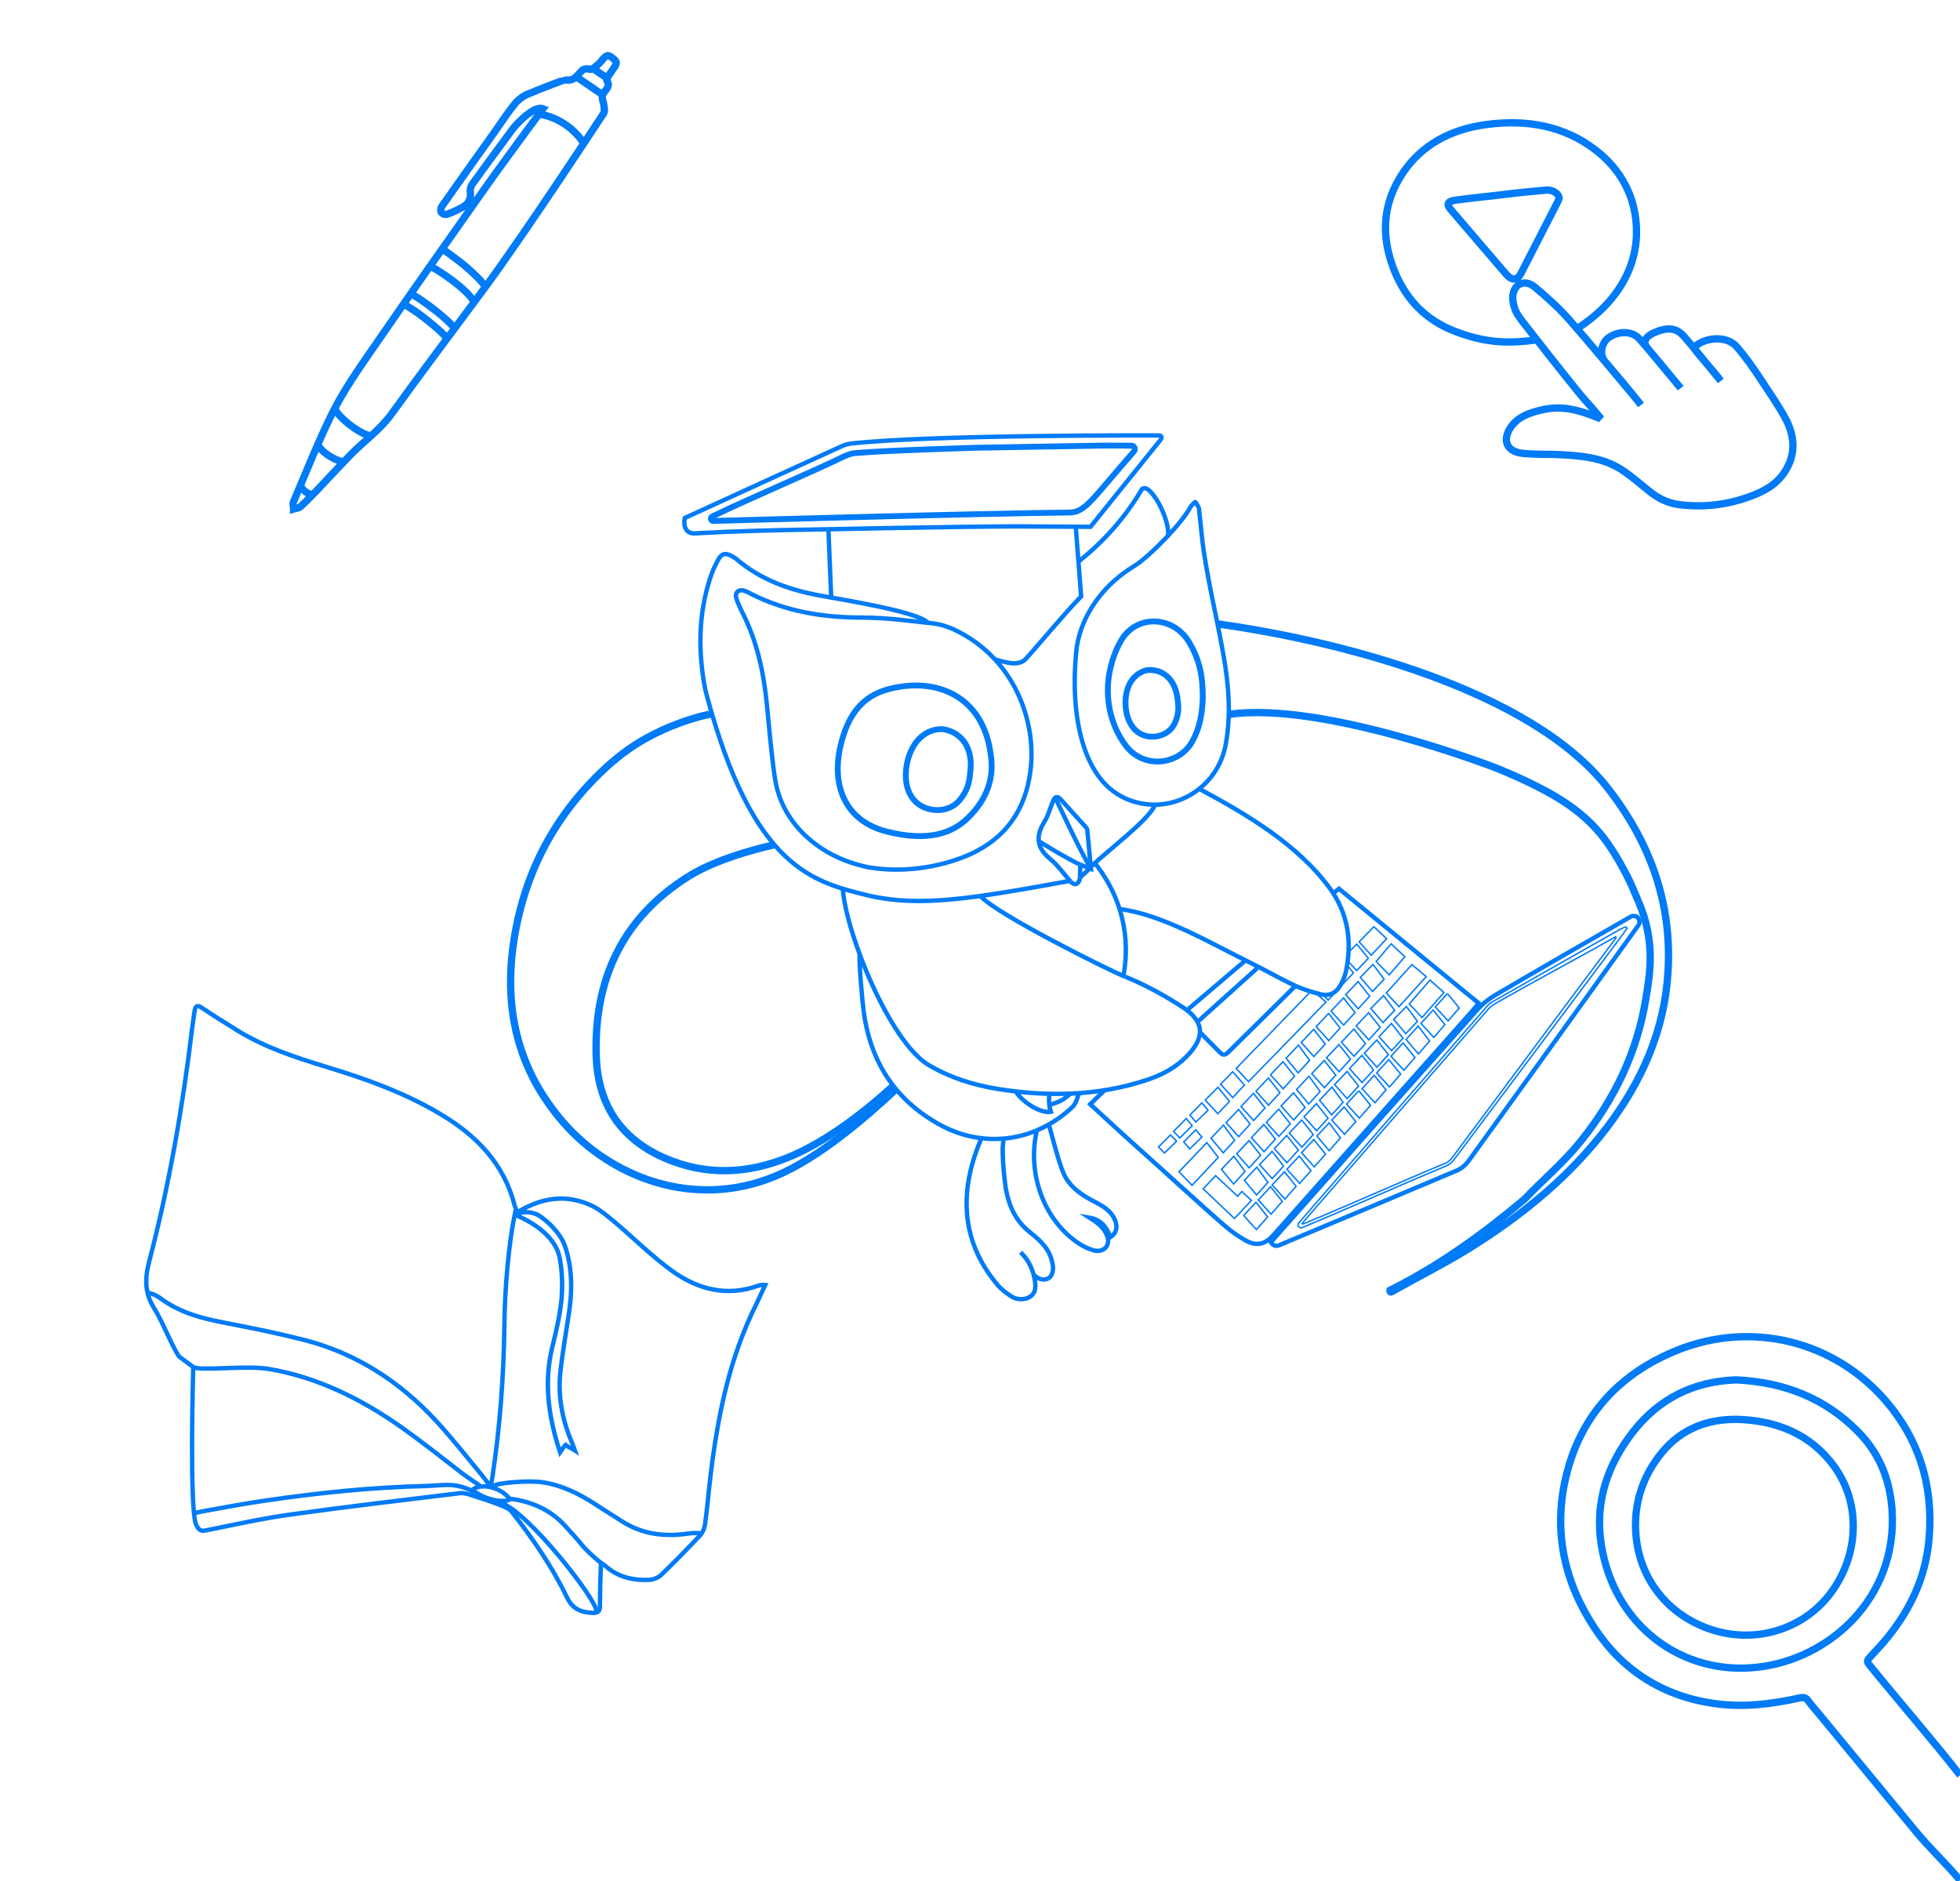
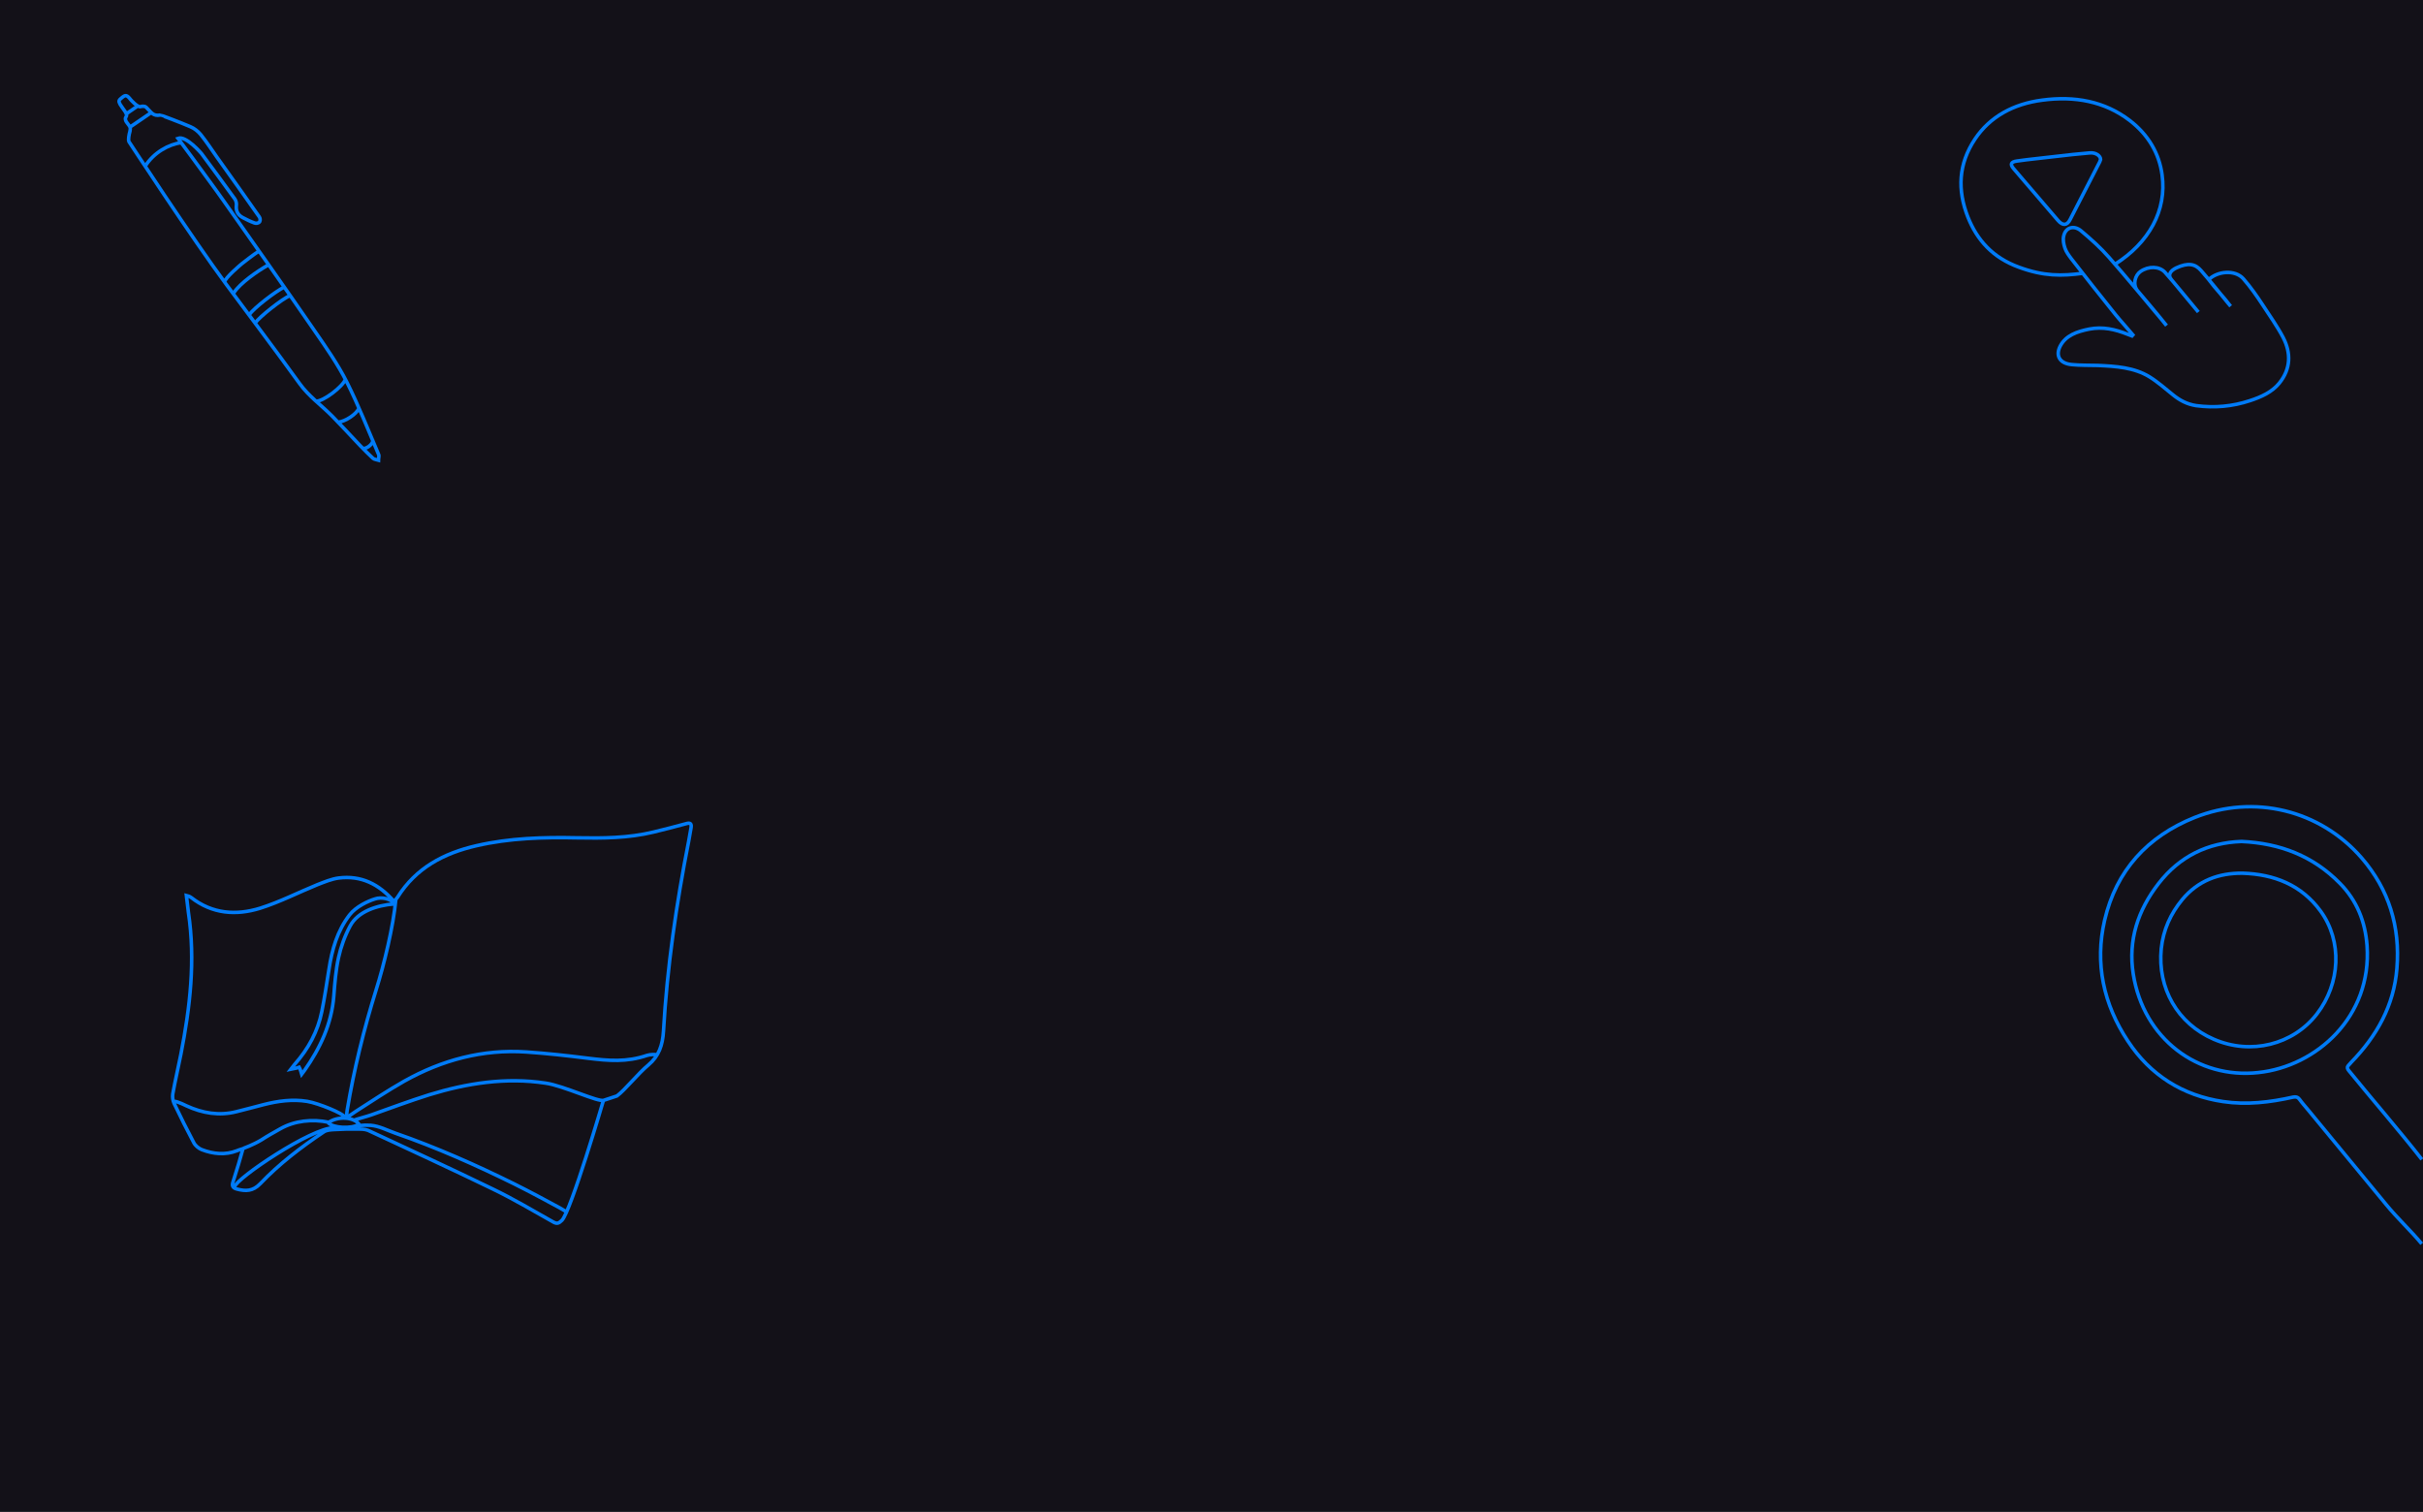
- <svg xmlns="http://www.w3.org/2000/svg" version="1.1" id="Layer_1" x="0px" y="0px" viewBox="0 0 1341 1286.3" style="enable-background:new 0 0 1341 1286.3;" xml:space="preserve">
+ <svg xmlns="http://www.w3.org/2000/svg" version="1.1" x="0px" y="0px" viewBox="0 0 2061.5 1286.3" style="enable-background:new 0 0 2061.5 1286.3;" xml:space="preserve">
  <style type="text/css">
- 	.st0{fill:none;stroke:#007BF7;stroke-width:3;stroke-miterlimit:10;}
- 	.st1{fill:none;stroke:#007BF7;stroke-width:5;stroke-miterlimit:10;}
- 	.st2{fill:none;stroke:#007BF7;stroke-width:4;stroke-miterlimit:10;}
- 	.st3{fill:none;stroke:#007BF7;stroke-miterlimit:10;}
- 	.st4{fill:none;stroke:#007BF7;stroke-width:5;}
+ 	.st0{fill:#131118;}
+ 	.st1{fill:none;stroke:#007BF7;stroke-width:3;stroke-miterlimit:10;}
+ 	.st2{fill:none;stroke:#007BF7;stroke-width:3;}
</style>
-   <g>
+   <g id="Layer_2">
+     <rect class="st0" width="2061.5" height="1286.3" />
+   </g>
+   <g id="Layer_1">
    <g>
-       <path class="st0" d="M737.8,384.3c7.3-5.8,15.8-13.4,24.3-23.1c8.2-9.4,14.4-18.4,19-26.3c0.6-1,2.5-1.1,3.4-0.6    c7.1,3.9,16.1,24.1,14.6,32.2 M776.9,302.7 M765.2,300.3 M732.5,603.1c-4.9-5.5-8.8-11.2-13.8-15.3c-9.3-7.5-10.4-15.6-4.2-25.5    c2.7-4.4,4-9.5,6-14.3c1.3-3.4,3.1-3.5,5.4-0.9c5.4,6.1,11,12,16.4,18.1c0.6,0.8,1.4,1.6,1.6,2.5c0.8,8.2,1.7,18.2,2.5,26.7    l-7.3-2.9c-0.1,2.8-0.1,5.2-0.2,8.8 M779.8,786.4c15.4,13.6,43.3,39.4,58.8,52.7c4,3.4,8.4,6.5,13.1,9.2    c7.6,4.5,13.7,3.3,19.5-3.3c45.5-51.2,90.9-102.4,136.3-153.6c1.3-1.5,2.5-3,4.2-5.1c-33.1-27-62.9-51.6-95.6-78.3l-4.1,3.2     M755.8,745.8l-9.9,9.6c0,0,25,23.1,33.9,31 M576.6,608c2.3,31,32.4,105.3,59.1,120.8c14.5,8.5,30.4,13.5,47.1,16.2    c34.1,5.4,68,4.9,101.3-6c10.4-3.4,20-8.3,27.8-16.3c12.7-12.9,12.4-23.8-2.8-33.7c-12.4-8-25.5-15.3-39.2-20.8 M766,621.9    c29.1,3.5,63.3,23.9,89.8,36.9c10,4.9,19.7,10.6,29.8,15.3c5.7,2.7,11.8,4.5,17.9,6.1c5.8,1.5,10.6-0.8,13.5-6    c1.7-3,3.2-6.3,3.9-9.7c4.2-20.4,1.5-39.4-10.9-56.6c-21.9-30.1-57.3-51-89.4-68.2 M775.9,387.3c-25.3,15.4-37.8,38.8-39.6,58.9    c-3.2,33.6,1.5,60.6,11,78c5.7,10.4,13.6,18.5,24.8,22.9c28.9,11.4,61.1-7,66.6-38.2c3.6-20.2,2-40-1.5-60    c-4.1-23.6-9.9-47.3-13.5-71c-1.5-9.9-2.2-20-3.4-30c-0.1-0.5-0.2-1-0.5-1.4l-1.7-2.8c-0.2-0.3-0.5-0.3-0.7-0.1l-2.4,2.5    c-0.3,0.3-0.5,0.6-0.6,0.9C808.6,358.1,785.9,381.3,775.9,387.3 M588.1,652.7c-0.4,8.1,2.1,32.8,2.1,32.8    c3.2,36.3,19.2,64.8,51.3,83.1c30.9,17.7,66.9,12.9,92.7-11.7c2.9-3.7,2.8-6.6,4.2-9 M869.5,849.9c2.9,4,5.5,2,8,1    c39.8-16.7,79.6-33.3,119.2-50.1c3-1.3,6-3.7,8-6.5c38.9-53.8,77.7-107.6,116.4-161.5c0.6-0.9,0.8-2.1,0.4-3.1l-0.5-1.3    c-0.3-0.7-0.9-1.3-1.6-1.5c-0.2,0-0.3-0.1-0.5-0.1c-1.2-0.3-2.5-0.2-3.5,0.5c-30.9,17.7-61.8,35.5-92.6,53.6    c-4.4,2.6-8.5,5.9-11.8,9.6c-45.7,51.2-91.2,102.5-136.7,153.9C872.8,846.1,871.2,847.9,869.5,849.9z M707.2,871.9    c3.3,3.9,8.1,4.2,10.6,2.3c2-1.5,2.7-4.6,2.7-6.8c-0.3-4.4-1.9-9.2-4.3-12.8c-3.1-4.6-7.5-8.5-11.9-11.9    c-9.7-7.8-14.1-18-16.2-29.9c0,0-3.6-25.1-1.3-33.9 M671.5,778.6c-13.9,32.3-16.4,67.8,10.9,100.3c2.7,3.3,6.4,5.9,9.9,8.2    c3.7,2.3,8.9,2.2,12.3,0.1c4-2.5,4.1-6.6,3.5-10.7c-0.9-6.5-3.6-13.8-9.8-19.8 M732.1,602.6c-69.3,12.7-102.5,17.8-137,10.3     M745.7,594.1c-1.3,1.3-6.8,6.2-6.8,6.2 M740.5,600.7 M790.2,550.6c-3.9,10.2-31.8,30.7-43.7,42.3 M670.8,613    c11.4,12.6,86.7,50.2,99,55.2 M812.1,691.1l40.1-34.1 M709.5,773.1c-6.9,28.5,4,61.2,28.5,77.5c3,2,6.4,3.6,9.9,4.7    c7,2.1,12.3-3.2,9.5-10c-1.5-3.8-4-6.7-8.1-9.7l-4-2.6c7.8,1.3,11.6,6.2,14.5,13.3c4.6-2.9,4.8-7.7,2.9-12    c-2.6-5.9-7.8-9-13.1-11.8c-9.1-4.6-17.7-10.2-21.9-19.7c-3.5-8.1-7.7-25-10.1-33.6 M861.1,661.5l-41.9,37.7 M821.3,706.5    c0,0,11.9,12,13.3,13.4c2,2.2,3.8,2,5.8-0.1l45.4-44.8 M710.4,575.3l12.6,7.6c4.7,2.6,11.3,6.6,16.1,8.6 M694.9,746.6    c4.6,7.4,17,15.3,24.1,14c-0.9-2.7-1.7-6.1-1-12.4" />
-       <path class="st0" d="M335.6,1016.5c0.7-2.4,1.1-4.7,1.3-6c5.2-34.7,7.8-69.5,8.2-104.5c0.2-22.8,2.8-56.4,7.9-78.9 M329.1,1017    c-1.2-1.1-10-6.8-12.8-9c-13.9-10.8-27.2-21.3-41.5-31.5c-27.6-19.4-57.5-34.4-91.1-40c-15.2-2.6-47.9,1.7-51.6-1.4l-9.5-7    c-4.7-6.5-11.2-23.7-17.3-33.4c-6.2-9.9-6.3-19.9-3.3-31.4c13.8-52.6,23-106.2,29.5-160.1c0.5-3.8,1.1-7.6,1.6-11.4    c0.5-3.9,2-4.4,5.2-2.2c7.9,5.3,16,10.3,24,15.3c18.8,11.6,39.5,18.4,60.4,24.8c27.5,8.3,54.4,17.9,79.2,32.8    c24.5,14.7,43.1,33.9,50.3,62.5c0.4,1.4,1.1,2.7,1.8,4.3c16.8-10.2,33.6-12.6,51-4.4c5.6,2.7,10.5,7,15.3,10.9    c13.5,11.4,26,24,40.3,34.2c17.4,12.3,37.1,17.2,58.4,9.5c1.8-0.6,3.3-0.5,4.5-0.4c-2.3,4.9-4.1,9.1-6.1,13.2    c-18.4,36.8-26.3,76.4-31.2,116.7c-1.4,11.4-2.3,22.9-3.9,34.3c-0.4,2.6-1.7,5.4-3.5,7.3c-8.6,9.1-17.3,18-26.3,26.7    c-2,2-5.5,3.4-8.3,3.5c-10.4,0.5-20.4-1.6-28.7-8.4c0,0-2.1-1.9-4.3-3.3c-0.2,5.4-0.4,9.8-0.5,14.2c-0.1,5.1-0.2,10.3-0.2,15.5    c0,3.4-1.5,4.8-5,4.6c-7.7-0.4-13.5-2.3-17.5-10.4c-10.1-21.1-23.4-40.3-37.8-58.7c-1.8-2.3-5.2-3.6-8.1-4.7    c-5.9-2.3-11.8-4.3-17.9-6.2c-3.1-1-6.4-2.2-9.5-1.9c-38.8,4.7-77.7,9.3-116.5,14.7c-19.3,2.7-38.4,7-57.4,10.8    c-3.7,0.7-4.8-0.5-6.5-3.7c-4.9-9.5-2.1-107.9-2.1-107.9 M335.5,1016.8c0,0-4.1-5.5-6-7.8c-10.1-12.3-20.1-24.9-30.9-36.7    c-25.1-27.2-55.1-46.7-91.2-55.8c-17-4.3-34.1-7.8-51.3-11.1c-17.6-3.4-32.7-6.9-47.3-17.9c-2.3-1.6-6.4-3.2-7.8-3 M479,1049    c-2.8-0.8-10.9,0.5-10.9,0.5c-14.9,1.8-29.2-0.4-42-8.4c-6.8-4.2-13.4-8.6-20.2-12.9c-10.6-6.7-21.6-12.1-34.3-14.1    c-10.5-1.6-32.4,0.5-33.9,2.5 M324.9,1020.9c0,0-4-2.5-10.9-4.2c-7.3-1.7-14.6-0.3-22.1-0.1c-36.9,0.8-73.4,4.6-109.8,9.9    c-14.4,2.1-28.6,4.7-42.8,7.3l-6.6,1.4 M393.3,992.2L393.3,992.2l-1.8-4.9c-6.9-15.9-10-32.5-8-49.7c1.4-12,3.4-24.1,5.3-36.1    c2.7-16.6,3.3-33.1-2.4-49.4c-3.1-8.6-11.5-16.3-16.3-19.6c-4.4-3.5-13.1-4.6-16.9-1.1c13.9,5.9,27.3,15.8,29.8,29.5    c1.7,9.3,2,19.3,1.1,28.7c-1.1,10.8-3.7,21.6-6.3,32.3c-5.6,23.2-2.7,45.7,4.2,67.9c0.2,0.7,1.2,3.7,1.2,3.7s2.6-4,3.8-5    C389,990.1,392.1,991.4,393.3,992.2z M410.8,1068.9c0,0-6.8-5.3-12.1-11.3c-5-6.2-7.1-8.2-12.5-14.2    c-9.5-10.5-23.2-16.5-37.5-18.1 M407.9,1102.1c1.1-6.8-46.8-68.3-65-73.8 M323.4,1019c5.5,5.9,20.2,9.8,25.6,6.8    C343.2,1017.8,329.9,1014.2,323.4,1019z" />
-       <path class="st1" d="M371.5,74.4c-6.9-2.6-20,12.9-20,12.9c-9.5,12.8-19,25.7-28.4,38.7c-1,1.4-1.6,3.8-1.3,5.5    c0.5,4.9-1.4,8.1-5.4,10.3c-3.2,1.7-6.6,3.4-10,4.6c-1.4,0.5-3.5,0.4-4.5-1.2c-0.6-1.1-0.4-2.9,0.4-4c11.9-17,24-34,36.1-50.9    c4.5-6.4,8.8-13,13.7-19.1c2.3-2.8,5.5-5.3,8.8-6.7c8.1-3.5,25.3-10,25.6-9.9c6.4,1.1,7.5-2.3,12.1-6.7c1.4-1.3,4.3-0.7,4.7-0.5    c2.6,0.8,8.4-5.9,8.4-5.9c3.2-4.1,4.4-4.3,7.5-1.7c2.6,2.1,3.1,2.8,1.5,5.7c-1.3,2.1-2.9,4.1-4.3,6.2c-0.7,1-1.5,3.2-1.1,3.7    c2.8,3.9-1.6,6.3-3,9.4c-0.8,1.6,0.6,5.8,0.6,5.8s1.1,4.8,0.3,6.6c0,0-53.8,82.3-83,121.7c-20.7,28-41.7,55.7-62.1,84    c-7.8,10.9-18.6,18.5-27.8,27.8c-8,8.2-15.8,16.6-23.7,25c-3.6,3.7-7.2,7.4-11,10.9c-1.1,1-3.1,1.1-4.7,1.6c0-1.6-0.8-3.6-0.1-4.9    c8.8-20.6,17-41.6,27.1-61.7c7.6-15,17.4-29.1,27.1-43.1c25.6-37.2,51.6-74,77.7-111c8.9-12.7,18.2-25,27.3-37.6L371.5,74.4z     M411.8,64.5l-17.1-11.7 M368.7,78.1c10.6,1.3,23.4,8.4,30.6,19.9 M324,205.9c-5.2-8.3-20.8-19-29.1-23.6 M281,200.9    c7.8,3.9,25.7,17.7,30,23.7 M229,279.3c2,6.2,19,19.1,25,18.7 M235.2,315.9c-6.1-0.6-15.7-6.8-17.8-12.1 M205.8,331.1    c-1,3,6.4,8.8,8.8,6.6 M303.2,170.9c1.8,0.6,14.1,10.3,14.1,10.3s14.6,12.2,14.3,15.2 M276.1,208.2c6.5,2.5,26.2,18.2,29.7,23.3" />
-       <path class="st0" d="M594,593.3c27.9,4.8,54.4-1.9,70-9c24.4-11.2,37.6-30.4,41-56.8c4.4-33.5-10.7-77-51.8-96.6l-0.1-0.1    c-3-1.3-9.1-3.7-13.9-4.2c-16.4-1.8-32.8-4.1-49.2-4.1c-26.8,0-52.4-4.1-76.5-16.4c0,0-3.2-1.8-4.8-2.1c-3.3-0.9-5.8,1.4-5.1,4.5    c0.8,3.7,4.4,10.7,4.4,10.7c10.1,19.8,14.5,41,16.7,62.9c1.6,16.5,3,33.1,5.4,49.7c2.2,15.3,9.1,28.4,20.3,39.3    C562.9,583,577.5,589.8,594,593.3L594,593.3z" />
-       <path class="st0" d="M595.1,612.9c-37.2-9.4-80.1-16.6-112.5-140.8l0,0c-5-25.8-4.9-51.3,3.2-76.4c1.4-4.4,3.3-8.7,5.6-12.8    c2.5-4.5,5.1-4.8,9.6-2.3c0.9,0.5,1.7,1.1,2.5,1.6c15.6,13.4,33.8,20.4,53.4,24.4l0.3,0.1c10.7,2.3,70.5,11.1,77.9,19.5" />
-       <path class="st1" d="M471.3,599.4c-45.2,28.3-64.8,70.1-63.4,122.4c0.9,33,16.1,57.1,47,70.5c28.1,12.1,56.1,10.9,84.1-0.4    c25.5-10.3,52-30.6,72.2-49.1" />
-       <path class="st1" d="M613.1,745.1c-22.8,21.3-53.9,47.7-83,59.7c-55.2,22.7-111.8,0.8-144.6-36.8c-34.3-39.5-42.2-85.2-32-135.2    c9.2-44.8,31.4-82,65.9-112" />
-       <path class="st0" d="M1062.5,805.8" />
-       <path class="st0" d="M1080.9,784.7" />
-       <path class="st1" d="M1121,616.7c-2.5-5.7-4.7-11.4-7.5-16.9c-17.6-34.2-32.9-50.9-88.8-74c0,0-119-46.4-183.7-37.1" />
-       <path class="st0" d="M794.1,300.8l-48,59.6l0,0l-50.7-0.3l0,0c-40.8,0.1-134.9,2.1-134.9,2.1l0,0c-28.4,0.4-57.1,1.1-85.6,2.7    c-5.2,0.1-7.7-4.5-6.3-10.6l0.7-0.3c35.4-16.2,70.9-32.5,106.3-48.6c1.9-0.9,4.1-1.6,6.1-1.9c55.7-6.3,211.4-5.6,211.4-5.6l0,0    C795.1,297.9,794.9,299.7,794.1,300.8" />
-       <path class="st0" d="M568.7,408.9l-1.9-46.8" />
-       <path class="st1" d="M832.9,426.8c82.7,11.5,214,44.6,267,112.2c28.9,37,44.3,78.7,41.3,126.2c-2.4,40-18,74.8-41.8,106.2    c-25.5,33.5-57.5,59.6-92.9,81.8c-16.2,10.2-37.5,21-54.2,30.4l-0.7,0.3c-0.6-0.1-0.7-0.7-0.6-1.2l3.1-1.6    c31.5-15.9,61.9-37.9,88.9-60.7l0,0c12.9-13.5,26.7-25,38.3-39.4c23.2-28.7,38.9-61.2,44.8-98c2.5-15.4,7-38.3-5.1-66.3" />
-       <path class="st2" d="M756.4,304.8l-88,1.5c0,0-64.7,1.9-83.7,3.7c-2.4,0.3-4.7,1.1-6.9,2.1c-25.5,12.3-65.1,28.9-90.6,41.3l0,0    c-1.3,0.8-0.9,2.7,0.5,3v0c0,0,179-5.1,245-5.8c10.5-0.7,15.8-10.8,43.1-41.7c1.2-1.4,0.6-3.6-1.2-4L756.4,304.8" />
-       <path class="st2" d="M677.8,515.9c-5.1-39.1-36.3-53-69.3-44.6c-18.9,4.8-27.8,18.1-32.6,35.6c-8.2,29.9,2.2,54.6,30.5,61.9    c28.8,7.4,45.4,1,55.8-9.2C675.8,546.4,680.4,531.3,677.8,515.9z" />
-       <path class="st2" d="M822.9,478.3c-0.4,10.5-2.2,19.8-6.9,28.5c-8.9,16.6-33.2,19.7-45.6,3.5C759.5,496,756,477.5,759,460.6    c1.5-7.9,3.8-14.9,7.7-21.8c10.5-19,36.5-17.8,47.2,1.1C821.2,452.4,823.1,463.9,822.9,478.3z" />
-       <path class="st3" d="M1113.2,634.9c-1.1,1.6-2,3.2-3.2,4.7c-38.5,51.4-76.8,102.7-115.4,154c-1.3,1.6-3.1,3.1-4.9,3.9    c-32.3,13.5-66.7,29-99,42.4l0,0c-1.8,0.5-3.3-1.5-2.3-3l0.2-0.3c42.2-48.7,86.5-99.6,128.8-148.2c1-1.1,2.1-2.2,3.4-2.9    c29.3-16.6,58.5-33.3,87.8-49.8c1.2-0.7,2.5-1.2,3.8-1.6C1112.6,634.3,1113,634.5,1113.2,634.9z M892.4,837    c31.5-13,65.2-28.2,96.7-41.3c1.7-0.7,3.3-2.2,4.5-3.8c36.8-49.1,75.3-101.3,112.1-150.3l0,0c0.2-0.3-0.1-0.7-0.4-0.7l0,0    c-26.1,14.8-56.2,30.7-82.3,45.7c-1.7,0.9-3.3,2.2-4.7,3.7c-41.7,47.9-85.3,98-126.8,145.9c0,0-0.7,0.7-0.5,1.1    C891.3,837.5,892.4,837,892.4,837z" />
-       <path class="st3" d="M792.6,784.7l8.2-8.3l4.2,4.3l-8.3,8.1L792.6,784.7z" />
-       <path class="st2" d="M639.3,554.1c-14.1-1.4-20.8-13-19.4-27.3c1.4-14.7,10-28.3,25.1-28c13.8,2.2,21,13.9,18.8,29.8    c-0.5,5.8-1.5,12-7.3,18.9C651.9,552.9,645,554.7,639.3,554.1z" />
-       <path class="st2" d="M799.4,508.3" />
+       <g>
+         <path class="st1" d="M336.8,765c-2.1,23-10,55.7-16.9,77.5c-10.4,33.4-18.7,67.3-24.5,101.9c-0.2,1.3-0.5,3.6-0.6,6.1      M513.4,936.2c0,0-27.7,94.4-35.3,102c-2.6,2.5-4,3.3-7.3,1.5c-16.9-9.5-33.7-19.5-51.3-28c-35.2-17.1-70.8-33.5-106.3-50     c-2.9-1.2-6.4-1.1-9.6-1.1c-6.4-0.1-12.6,0-18.9,0.4c-3.1,0.2-6.7,0.3-9.2,2c-19.4,13-38,27.2-54.1,44.1     c-6.3,6.5-12.4,6.5-19.9,4.5c-3.4-0.9-4.4-2.7-3.3-5.9c1.6-4.9,3.1-9.9,4.6-14.8c1.3-4.2,2.4-8.5,3.9-13.7     c-2.5,0.7-5.1,1.8-5.1,1.8c-10,3.9-20.2,2.8-29.9-0.9c-2.6-1-5.5-3.4-6.8-5.9c-5.9-11.1-11.4-22.2-16.8-33.5     c-1.1-2.4-1.5-5.4-1.1-8c2-11.3,4.7-22.6,6.9-33.8c7.8-39.8,12.5-79.9,6.4-120.6c-0.6-4.5-1-9.1-1.7-14.4     c1.2,0.3,2.6,0.6,4.2,1.8c17.9,13.9,38.1,15.3,58.5,9c16.8-5.3,32.5-13.4,48.9-20.1c5.8-2.2,11.8-4.8,17.9-5.6     c19.1-2.4,34.3,5.1,47.1,19.9c1.2-1.3,2.2-2.3,3-3.5c15.7-25,39.3-37.5,67.2-43.9c28.2-6.5,56.7-7.3,85.5-6.7     c21.9,0.4,43.6,0.3,65.1-4.9c9.2-2.3,18.4-4.5,27.6-7.1c3.7-1.1,5-0.2,4.3,3.7c-0.7,3.8-1.3,7.6-2,11.3     c-10.5,53.3-18.3,107.1-21.4,161.4c-0.7,11.9-3.9,21.3-12.8,28.8c-8.8,7.3-20.3,21.7-26.8,26.4l-11.2,3.7     c-4.5,1.8-34.2-12.4-49.5-14.6c-33.7-5.1-66.8,0-99,9.9c-16.8,5.3-32.6,11.2-49.2,17.1c-3.3,1.2-13.5,3.9-15,4.6 M558.8,897.5     c-1.3-0.6-5.7-0.4-8.3,0.4c-17.3,5.9-32.7,4.6-50.5,2.4c-17.4-2.2-34.7-4.1-52.2-5.3c-37.1-2.5-71.7,6.8-104,24.9     c-13.9,7.9-27.3,16.8-40.7,25.4c-2.5,1.6-8.1,5.6-8.1,5.6 M292.8,949.9c-0.8-2.4-21-11.1-31.5-12.9c-12.7-2-24.8-0.3-37,2.8     c-7.8,2-15.4,4.1-23.2,6c-14.6,3.7-28.9,1.3-42.5-5c0,0-7.3-3.7-10.2-3.8 M482,1031l-5.8-3.4c-12.7-6.9-25.4-13.7-38.4-20.2     c-33-16.3-66.5-31.2-101.4-43.3c-7.1-2.5-13.6-6.1-21-6.7c-7.1-0.5-11.7,0.6-11.7,0.6 M254.6,908c0.8,1.3,2.1,5.9,2.1,5.9     s1.9-2.5,2.3-3.1c13.4-19,23.1-39.5,25-63.3c0.8-11,1.7-22.1,4-32.7c2-9.2,5.4-18.6,9.9-27c6.6-12.3,22.4-17.5,37.5-18.8     c-2.5-4.5-11.1-6.1-16.4-4.2c-5.6,1.7-16,6.4-21.6,13.6c-10.5,13.7-15,29.6-17.5,46.2c-1.9,12-3.7,24.1-6.1,36     c-3.4,17-11.5,31.8-23,44.8l-3.2,4.1l0,0C248.9,909.2,252.2,908.9,254.6,908z M279.7,954.8c-14.1-2.9-29-1.4-41.3,5.6     c-7,4-9.6,5.3-16.3,9.6c-6.9,4.1-15,7-15,7 M284.3,959.5c-19-0.4-83.6,43.3-84.6,50.1 M279.2,955.2c4.2,4.5,19.4,5.4,26.4,1.4     C301,950.1,287.2,949.4,279.2,955.2z" />
+         <path class="st1" d="M162.9,133.2c9.1,12.6,18.4,24.9,27.3,37.6c26.1,37,52.1,73.8,77.7,111c9.7,14,19.5,28.1,27.1,43.1     c10.1,20.1,18.3,41.1,27.1,61.7c0.7,1.3-0.1,3.3-0.1,4.9c-1.6-0.5-3.6-0.6-4.7-1.6c-3.8-3.5-7.4-7.2-11-10.9     c-7.9-8.4-15.7-16.8-23.7-25c-9.2-9.3-20-16.9-27.8-27.8c-20.4-28.3-41.4-56-62.1-84c-29.2-39.4-83-121.7-83-121.7     c-0.8-1.8,0.3-6.6,0.3-6.6s1.4-4.2,0.6-5.8c-1.4-3.1-5.8-5.5-3-9.4c0.4-0.5-0.4-2.7-1.1-3.7c-1.4-2.1-3-4.1-4.3-6.2     c-1.6-2.9-1.1-3.6,1.5-5.7c3.1-2.6,4.3-2.4,7.5,1.7c0,0,5.8,6.7,8.4,5.9c0.4-0.2,3.3-0.8,4.7,0.5c4.6,4.4,5.7,7.8,12.1,6.7     c0.3-0.1,17.5,6.4,25.6,9.9c3.3,1.4,6.5,3.9,8.8,6.7c4.9,6.1,9.2,12.7,13.7,19.1c12.1,16.9,24.2,33.9,36.1,50.9     c0.8,1.1,1,2.9,0.4,4c-1,1.6-3.1,1.7-4.5,1.2c-3.4-1.2-6.8-2.9-10-4.6c-4-2.2-5.9-5.4-5.4-10.3c0.3-1.7-0.3-4.1-1.3-5.5     c-9.4-13-18.9-25.9-28.4-38.7c0,0-13.1-15.5-20-12.9L162.9,133.2z M128.2,96.1l-17.1,11.7 M123.6,141.3     c7.2-11.5,20-18.6,30.6-19.9 M228,225.6c-8.3,4.6-23.9,15.3-29.1,23.6 M211.9,267.9c4.3-6,22.2-19.8,30-23.7 M268.9,341.3     c6,0.4,23-12.5,25-18.7 M305.5,347.1c-2.1,5.3-11.7,11.5-17.8,12.1 M308.3,381c2.4,2.2,9.8-3.6,8.8-6.6 M191.3,239.7     c-0.3-3,14.3-15.2,14.3-15.2s12.3-9.7,14.1-10.3 M217.1,274.8c3.5-5.1,23.2-20.8,29.7-23.3" />
+       </g>
+       <line class="st1" x1="116.7" y1="90.5" x2="106.9" y2="97.2" />
    </g>
-     <line class="st1" x1="416" y1="53.9" x2="406.2" y2="47.2" />
+     <path class="st2" d="M1772.1,232.5c-17.8,2.4-33.3,2.6-54.2-5.1c-22.5-8.1-35.9-23.3-43.6-42.7c-9-22.9-8.2-45.2,6.1-66.5   c12.7-18.9,32.5-29.8,57.1-33c27.5-3.7,53.1,0.9,74.5,17.3c15.9,12.2,25.1,28.2,27.5,46.2c4.2,30.5-11.2,57.8-40,76.1    M1814.7,284.9l-0.8,0.9c-1.3-0.5-2.4-0.9-3.7-1.4c-10.6-4.2-21.1-6.7-32.8-4.4c-10.3,2.1-19.8,5.3-24.6,14.5   c-4.2,8.3-0.3,14.8,10,15.7c7.1,0.7,14.5,0.5,21.9,0.7c15.3,0.7,30.9,1.6,44.1,9.7c7.1,4.4,13.2,9.9,19.6,15   c5.8,4.8,12.2,8.3,20.1,9.5c15.6,2.1,30.9,0.7,45.7-4.2c9.8-3.2,19-7.4,25.1-15c9.8-12.2,10-25.6,3.2-38.8   c-5-9.5-11.4-18.5-17.4-27.7c-5-7.6-10.3-15.2-16.4-22.2c-7.1-8.1-22.3-6.5-29.5,0.7c5.8,7.8,12.8,14.8,18.6,22.6l0,0   c-1.1-1.2-1.8-2.3-2.9-3.5c-7.4-9-14.5-18-22.2-26.8c-5-5.8-11.1-6.9-21.1-2.3c-4.8,2.3-7.6,5.9-4.2,9.9c6.3,7.8,13.4,16,20,24.1   c0.8,1.2,2.1,2.3,2.9,3.5l0,0c-1.1-1.2-1.8-2.3-2.9-3.5c-8.5-10.2-16.6-20.3-25.4-30.2c-4.8-5.3-14-5.5-20.9-0.7   c-4.5,3.2-6.8,10.9-2.6,16.2c7.4,8.8,14.2,16.6,21.4,25.6l3.4,4.2l0,0c-1.1-1.4-2.4-2.8-3.4-4.2c-15.1-18-29.9-36-45.5-53.8   c-7.1-8.1-15.3-15.5-23.8-22.6c-6.1-5.1-13.2-3-14.8,4.4c-0.8,3.2,0,7.2,1.1,10.4s3.2,6,5.3,8.8c12.4,15.9,25.1,32.1,37.8,47.8   C1804.6,273.5,1809.9,279.1,1814.7,284.9z" />
+     <path class="st2" d="M1787.2,135.7l-0.8,2.1c-8.5,16.4-16.6,32.5-25.1,48.9c-2.6,5.3-6.3,5.5-10.3,0.9   c-12.7-14.8-25.1-29.3-37.8-44.1c-3.2-3.7-2.4-5.8,2.9-6.5c10.8-1.6,21.9-2.5,32.8-3.9c9.5-1.2,19-2.1,28.8-3   C1783.2,129.5,1787.2,132.7,1787.2,135.7z" />
+     <path class="st2" d="M2060.4,1058.2c-9.3-11.2-20.8-21.9-30-33.1c-22.2-27-44.5-53.9-66.7-80.9c-2.5-3-5.1-5.9-7.4-9.1   c-1.5-1.9-3-2.1-5.3-1.7c-19.6,4.4-39.5,6.8-59.5,3.8c-34.6-5.1-62.1-22.6-81.1-51.5c-20.7-31.3-28.3-65.9-19.8-102.7   c9.9-42.5,36.5-71.4,76.6-87.5c50.5-20.1,106.6-6.5,142.1,34.4c23.2,26.8,32.9,58.5,30,94c-2.5,31.5-17.1,57.5-38.8,79.8   c-2.3,3-4.9,3.8-2.1,7.2c18.8,23.2,43.6,51.8,62.1,75.5" />
+     <path class="st2" d="M1907.1,715.9c32.7,1.5,60.8,12.3,83.6,35.5c14.6,14.8,21.7,32.7,23.2,53.2c4.2,60.4-43.1,102.7-92.5,107.9   c-51.5,5.7-97.7-28.7-106.4-83.7c-4.6-28.9,4-54.5,21.5-77.1C1854.5,728.5,1878.4,716.9,1907.1,715.9z" />
+     <path class="st2" d="M1907.9,742.9c26.8,0.8,50.2,9.9,66.5,32.3c18.6,25.6,16.9,61.5-3.2,87.5c-20.3,26.2-56.2,35.1-87.6,21.5   c-31-13.3-48.1-43.5-44.8-77.1c1.7-16.1,8-29.8,17.9-41.8C1870.1,749.2,1887.7,742.7,1907.9,742.9z" />
  </g>
-   <path class="st0" d="M680.7,451.1c6.2,1.6,15.6,5.2,20.9-0.1c12.8-14.2,24.9-29.3,38.1-43l0,0l-3.7-47.7" />
-   <path class="st2" d="M791.2,503.8c-11.5,1.6-19.1-6.4-20.8-18.1c-1.7-12,2.5-24.5,14.5-27.3c11.4-0.9,19.5,7.1,20.8,20.2  c0.7,4.8,1.1,9.9-2.1,16.5C801,500.4,795.9,503.1,791.2,503.8z" />
-   <path class="st1" d="M529.6,578c0,0-35.6,7.3-58.3,21.4" />
-   <path class="st1" d="M419.4,520.9c29.7-26,67.7-32.6,67.7-32.6" />
-   <path class="st0" d="M746.4,594.4c-7.7-13-17.9-35.2-24.4-48.7" />
-   <path class="st0" d="M738.9,600.3c-0.1,3.2-2.9,6.7-6.4,2.8" />
-   <path class="st0" d="M749.1,590.5c5.7,7.1,15.9,21.7,19.7,42.8c2.6,14.3,1.3,26.4-0.2,34.3" />
-   <path class="st0" d="M718,755.9c9.2-2.8,10-4.1,14.5-7.8" />
-   <path class="st3" d="M802.9,774l8.7-8.8l4.1,4.9l-8.5,8.4L802.9,774z" />
-   <path class="st3" d="M806.7,801.6l19-19.9l7.8,10.1l-17.9,19.1L806.7,801.6z" />
-   <path class="st3" d="M814.1,762.8l8.2-8.3l4.2,5l-8.3,8.1L814.1,762.8z" />
-   <path class="st3" d="M809.9,781.2l8.2-8.3l4.2,5l-8.3,8.1L809.9,781.2z" />
-   <path class="st3" d="M828.6,778.7l8.5-9l7.6,10.4l-7.8,8.6L828.6,778.7z" />
-   <path class="st3" d="M824.6,752.6l8.7-8.8l7.9,9.7l-8,8.4L824.6,752.6z" />
-   <path class="st3" d="M835.1,741.7l8.3-8.5l8,9.1l-8,8.6L835.1,741.7z" />
-   <path class="st3" d="M899.9,679.2l7.3,6.3L854.2,740l-8.4-9.1l51-52.6" />
-   <path class="st3" d="M913.8,678.6l-5.1,5.6l-3.4-3.6" />
-   <path class="st3" d="M921.7,660.3l4.3,5.3l-8,8.4l-1-1.1" />
-   <path class="st3" d="M922.9,651.3l5.4-5.4l7.9,9.7l-8,8.4l-5.5-6" />
-   <path class="st3" d="M929.9,644.3l10.1-10.3l8.7,8.2l-10.5,11.3L929.9,644.3z" />
-   <path class="st3" d="M838.9,768l8.5-9l7.9,10l-7.8,8.6L838.9,768z" />
-   <path class="st3" d="M849.1,757l8.5-9l7.9,10l-7.8,8.6L849.1,757z" />
-   <path class="st3" d="M859.3,746.5l8.5-9l7.9,10l-7.8,8.6L859.3,746.5z" />
-   <path class="st3" d="M869.3,735.3l8.5-9l7.9,10l-7.8,8.6L869.3,735.3z" />
-   <path class="st3" d="M879.9,724l8.5-9l7.6,10.4l-7.8,8.6L879.9,724z" />
-   <path class="st3" d="M890.3,713.2l8.5-9l7.9,10l-7.8,8.6L890.3,713.2z" />
-   <path class="st3" d="M900.5,702.3l8.5-9l7.9,10l-7.8,8.6L900.5,702.3z" />
-   <path class="st3" d="M910.7,691.7l8.5-9l7.9,10l-7.8,8.6L910.7,691.7z" />
-   <path class="st3" d="M920.7,680.5l8.5-9l7.9,10l-7.8,8.6L920.7,680.5z" />
-   <path class="st3" d="M930.7,668.6l8.7-8.8l7.6,10.1l-8,8.4L930.7,668.6z" />
-   <path class="st3" d="M941.5,657.8l10.3-12.1l9.4,8.8l-10.7,12.4L941.5,657.8z" />
-   <path class="st3" d="M835.7,800l8.5-9l7.6,10.4l-7.8,8.6L835.7,800z" />
-   <path class="st3" d="M846.1,789.3l8.5-9l7.9,10l-7.8,8.6L846.1,789.3z" />
-   <path class="st3" d="M856.2,778.3l8.5-9l7.9,10l-7.8,8.6L856.2,778.3z" />
-   <path class="st3" d="M866.4,767.8l8.5-9l7.9,10l-7.8,8.6L866.4,767.8z" />
-   <path class="st3" d="M876.5,756.6l8.5-9l7.9,10l-7.8,8.6L876.5,756.6z" />
-   <path class="st3" d="M887.1,745.3l8.5-9l7.6,10.4l-7.8,8.6L887.1,745.3z" />
-   <path class="st3" d="M897.5,734.5l8.5-9l7.9,10l-7.8,8.6L897.5,734.5z" />
-   <path class="st3" d="M907.6,723.6l8.5-9l7.9,10l-7.8,8.6L907.6,723.6z" />
-   <path class="st3" d="M917.8,713l8.5-9l7.9,10l-7.8,8.6L917.8,713z" />
-   <path class="st3" d="M927.9,701.8l8.5-9l7.9,10l-7.8,8.6L927.9,701.8z" />
-   <path class="st3" d="M937.9,689.9l8.7-8.8l7.6,10.1l-8,8.4L937.9,689.9z" />
-   <path class="st3" d="M948.5,679.3l17.5-19.4l9.8,8.2l-18.6,20.6L948.5,679.3z" />
-   <path class="st3" d="M851.4,807.5l8.5-9l7.6,10.4l-7.8,8.6L851.4,807.5z" />
-   <path class="st3" d="M861.8,796.7l8.5-9l7.9,10l-7.8,8.6L861.8,796.7z" />
-   <path class="st3" d="M871.9,785.8l8.5-9l7.9,10l-7.8,8.6L871.9,785.8z" />
-   <path class="st3" d="M882.1,775.2l8.5-9l7.9,10l-7.8,8.6L882.1,775.2z" />
-   <path class="st3" d="M892.2,764l8.5-9l7.9,10l-7.8,8.6L892.2,764z" />
-   <path class="st3" d="M902.8,752.7l8.5-9l7.6,10.4l-7.8,8.6L902.8,752.7z" />
-   <path class="st3" d="M913.1,742l8.5-9l7.9,10l-7.8,8.6L913.1,742z" />
-   <path class="st3" d="M923.3,731l8.5-9l7.9,10l-7.8,8.6L923.3,731z" />
-   <path class="st3" d="M933.5,720.5l8.5-9l7.9,10l-7.8,8.6L933.5,720.5z" />
-   <path class="st3" d="M943.5,709.2l8.5-9l7.9,10l-7.8,8.6L943.5,709.2z" />
-   <path class="st3" d="M953.5,697.4l8.7-8.8l7.6,10.1l-8,8.4L953.5,697.4z" />
-   <path class="st3" d="M964.2,686.8l14.2-16.3l9.5,8.5l-15,17.1L964.2,686.8z" />
-   <path class="st3" d="M849.7,815.2l6.5,6l-11.5,12.3l-0.1,0.1l-21.4-20.3l8.5-9" />
-   <path class="st3" d="M850,814.8l-3.2,3.4" />
-   <path class="st3" d="M831.4,804l15.7,14.7" />
-   <path class="st3" d="M931.9,744.8l8.3-9.1l8.1,9.9l-7.6,8.8L931.9,744.8z" />
-   <path class="st3" d="M941.9,734l8.3-9.1l8.1,9.9l-7.6,8.8L941.9,734z" />
-   <path class="st3" d="M951.7,722.6l8.3-9.1l8.1,9.9l-7.6,8.8L951.7,722.6z" />
-   <path class="st3" d="M962,711.1l8.3-9.1l7.8,10.2l-7.6,8.8L962,711.1z" />
-   <path class="st3" d="M972.2,700.1l8.3-9.1l8.1,9.9l-7.6,8.8L972.2,700.1z" />
-   <path class="st3" d="M990.3,679.7l8.1,9.9l-7.6,8.8l-8.8-9.5L990.3,679.7" />
-   <path class="st3" d="M870.4,810.6l8.4-9l8,10l-7.7,8.7L870.4,810.6z" />
-   <path class="st3" d="M880.5,799.9l8.4-9l8,10l-7.7,8.7L880.5,799.9z" />
-   <path class="st3" d="M890.5,788.6l8.4-9l8,10l-7.7,8.7L890.5,788.6z" />
-   <path class="st3" d="M901,777.2l8.4-9l7.7,10.3l-7.7,8.7L901,777.2z" />
-   <path class="st3" d="M911.2,766.3l8.4-9l8,10l-7.7,8.7L911.2,766.3z" />
-   <path class="st3" d="M929.7,746.2l8,10l-7.7,8.7l-8.7-9.6L929.7,746.2" />
-   <path class="st3" d="M850.9,831.5l8.4-9l8,10l-7.7,8.7L850.9,831.5z" />
-   <path class="st3" d="M860.9,820.9l8.4-9l8,10l-7.7,8.7L860.9,820.9z" />
-   <path class="st4" d="M1051.6,232.5c-17.8,2.4-33.3,2.6-54.2-5.1c-22.5-8.1-35.9-23.3-43.6-42.7c-9-22.9-8.2-45.2,6.1-66.5  c12.7-18.9,32.5-29.8,57.1-33c27.5-3.7,53.1,0.9,74.5,17.3c15.9,12.2,25.1,28.2,27.5,46.2c4.2,30.5-11.2,57.8-40,76.1 M1094.2,284.9  l-0.8,0.9c-1.3-0.5-2.4-0.9-3.7-1.4c-10.6-4.2-21.1-6.7-32.8-4.4c-10.3,2.1-19.8,5.3-24.6,14.5c-4.2,8.3-0.3,14.8,10,15.7  c7.1,0.7,14.5,0.5,21.9,0.7c15.3,0.7,30.9,1.6,44.1,9.7c7.1,4.4,13.2,9.9,19.6,15c5.8,4.8,12.2,8.3,20.1,9.5  c15.6,2.1,30.9,0.7,45.7-4.2c9.8-3.2,19-7.4,25.1-15c9.8-12.2,10-25.6,3.2-38.8c-5-9.5-11.4-18.5-17.4-27.7  c-5-7.6-10.3-15.2-16.4-22.2c-7.1-8.1-22.3-6.5-29.5,0.7c5.8,7.8,12.8,14.8,18.6,22.6l0,0c-1.1-1.2-1.8-2.3-2.9-3.5  c-7.4-9-14.5-18-22.2-26.8c-5-5.8-11.1-6.9-21.1-2.3c-4.8,2.3-7.6,5.9-4.2,9.9c6.3,7.8,13.4,16,20,24.1c0.8,1.2,2.1,2.3,2.9,3.5l0,0  c-1.1-1.2-1.8-2.3-2.9-3.5c-8.5-10.2-16.6-20.3-25.4-30.2c-4.8-5.3-14-5.5-20.9-0.7c-4.5,3.2-6.8,10.9-2.6,16.2  c7.4,8.8,14.2,16.6,21.4,25.6l3.4,4.2l0,0c-1.1-1.4-2.4-2.8-3.4-4.2c-15.1-18-29.9-36-45.5-53.8c-7.1-8.1-15.3-15.5-23.8-22.6  c-6.1-5.1-13.2-3-14.8,4.4c-0.8,3.2,0,7.2,1.1,10.4c1.1,3.2,3.2,6,5.3,8.8c12.4,15.9,25.1,32.1,37.8,47.8  C1084.1,273.5,1089.4,279.1,1094.2,284.9z" />
-   <path class="st4" d="M1066.7,135.7l-0.8,2.1c-8.5,16.4-16.6,32.5-25.1,48.9c-2.6,5.3-6.3,5.5-10.3,0.9  c-12.7-14.8-25.1-29.3-37.8-44.1c-3.2-3.7-2.4-5.8,2.9-6.5c10.8-1.6,21.9-2.5,32.8-3.9c9.5-1.2,19-2.1,28.8-3  C1062.7,129.5,1066.7,132.7,1066.7,135.7z" />
-   <path class="st4" d="M1341,1286.3c-9.3-11.2-20.8-21.9-30-33.1c-22.2-27-44.5-53.9-66.7-80.9c-2.5-3-5.1-5.9-7.4-9.1  c-1.5-1.9-3-2.1-5.3-1.7c-19.6,4.4-39.5,6.8-59.5,3.8c-34.6-5.1-62.1-22.6-81.1-51.5c-20.7-31.3-28.3-65.9-19.8-102.7  c9.9-42.5,36.5-71.4,76.6-87.5c50.5-20.1,106.6-6.5,142.1,34.4c23.2,26.8,32.9,58.5,30,94c-2.5,31.5-17.1,57.5-38.8,79.8  c-2.3,3-4.9,3.8-2.1,7.2c18.8,23.2,43.6,51.8,62.1,75.5" />
-   <path class="st4" d="M1187.7,944c32.7,1.5,60.8,12.3,83.6,35.5c14.6,14.8,21.7,32.7,23.2,53.2c4.2,60.4-43.1,102.7-92.5,107.9  c-51.5,5.7-97.7-28.7-106.4-83.7c-4.6-28.9,4-54.5,21.5-77.1C1135.1,956.6,1159,945,1187.7,944z" />
-   <path class="st4" d="M1188.5,971c26.8,0.8,50.2,9.9,66.5,32.3c18.6,25.6,16.9,61.5-3.2,87.5c-20.3,26.2-56.2,35.1-87.6,21.5  c-31-13.3-48.1-43.5-44.8-77.1c1.7-16.1,8-29.8,17.9-41.8C1150.7,977.3,1168.3,970.8,1188.5,971z" />
</svg>
